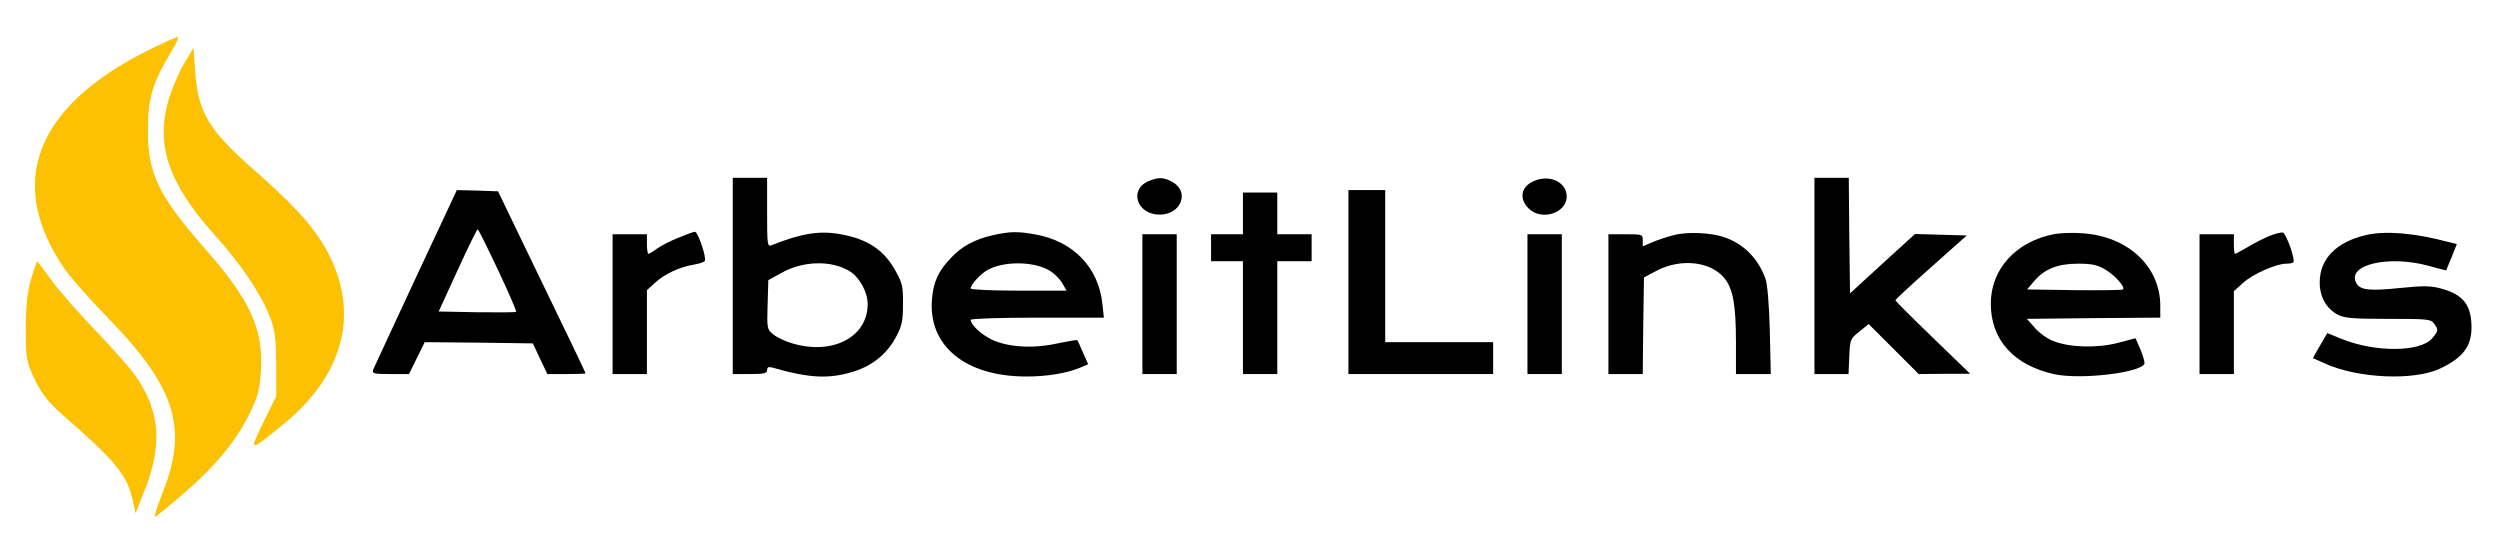
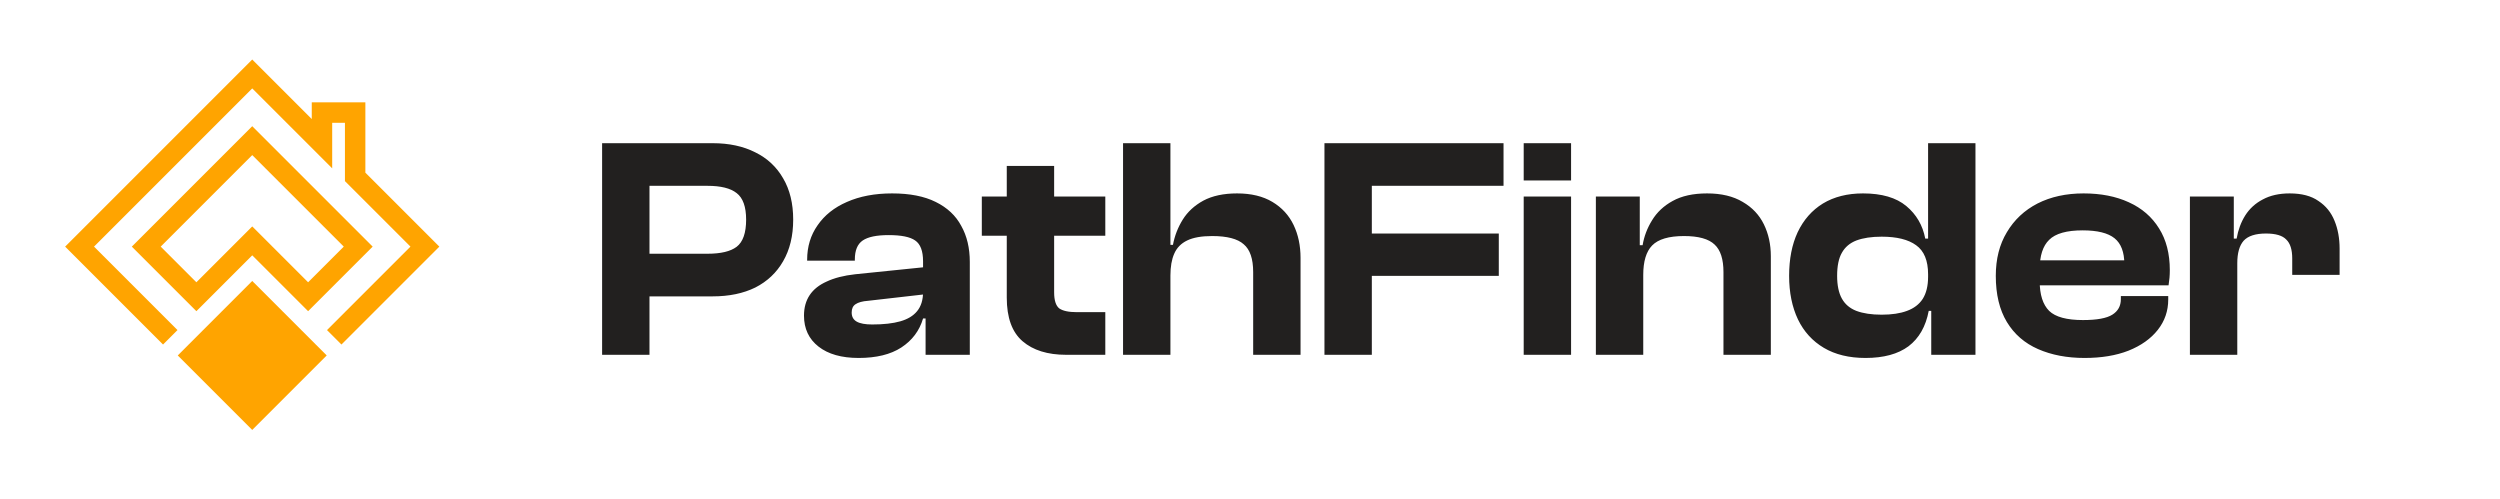
- <svg xmlns="http://www.w3.org/2000/svg" width="1359" height="300" viewBox="0 0 1359 300" fill="none">
-   <path d="M79.904 27.667C18.881 58.335 3.194 99.799 35.196 146.269C38.647 151.276 49.158 163.012 58.413 172.556C95.434 210.421 102.494 232.796 88.375 267.845C85.395 275.355 83.512 281.301 84.297 280.988C84.924 280.675 91.67 275.355 99.043 268.94C116.141 254.389 128.221 239.994 135.437 225.286C140.3 215.585 141.241 211.829 141.868 200.72C143.123 178.502 135.593 162.542 111.278 135.004C86.179 106.37 80.375 94.479 80.375 70.852C80.375 53.484 82.885 45.191 92.611 28.919C95.591 24.068 97.474 20 96.689 20C96.062 20 88.532 23.442 79.904 27.667Z" fill="#FCC103" />
-   <path d="M100.06 34.594C97.269 39.281 93.702 47.719 91.996 53.188C84.242 78.188 91.221 99.282 116.654 127.72C130.456 142.876 141.777 159.595 146.429 171.626C149.531 179.127 149.996 183.658 150.151 198.033V215.377L143.172 229.596C135.108 246.002 135.263 246.002 154.338 230.377C185.974 204.596 195.124 171.939 179.616 140.064C172.792 125.845 161.937 113.345 140.071 94.126C113.707 71.157 107.814 61.782 106.108 39.281L105.178 26L100.06 34.594Z" fill="#FCC103" />
-   <path d="M398.333 150V203.333H407.666C415.4 203.333 417 202.933 417 201.2C417 199.6 417.8 199.2 420.066 199.867C440.066 205.6 450.6 206.133 463.933 202C474.333 198.8 482.466 192.133 487.266 182.8C490.333 177.067 490.866 174.267 490.866 165.333C491 156 490.466 153.733 487 147.6C480.733 136 471.8 130 457 127.333C445.533 125.2 435.266 126.933 419.4 133.333C417.133 134.267 417 132.8 417 115.467V96.667H407.666H398.333V150ZM461.933 147.467C467.266 150.8 471.666 158.8 471.666 165.333C471.666 183.2 452.6 193.2 430.733 186.667C427 185.6 422.466 183.467 420.466 181.867C417 179.067 416.866 178.8 417.266 165.733L417.666 152.267L424.733 148.4C436.466 141.733 451.933 141.333 461.933 147.467Z" fill="black" />
-   <path d="M624.2 98.533C613.534 103.2 618.067 116.667 630.334 116.667C642.334 116.667 647 103.867 636.867 98.666C632.334 96.266 629.534 96.266 624.2 98.533Z" fill="black" />
-   <path d="M833.534 98.533C826.734 101.6 825.667 108.133 831 113.333C837.934 120.267 851.667 115.867 851.667 106.8C851.667 98.933 842.2 94.533 833.534 98.533Z" fill="black" />
-   <path d="M986.333 150V203.333H995.666H1004.87L1005.27 193.867C1005.67 184.533 1005.8 184.133 1010.73 180.267L1015.8 176.133L1029.4 189.733L1043 203.333L1057 203.2H1071L1050.73 183.6C1039.53 172.8 1030.33 163.6 1030.33 163.2C1030.33 162.8 1039.13 154.667 1049.8 145.2L1069.13 128L1055 127.6L1041 127.2L1023.27 143.333L1005.67 159.467L1005.27 128.133L1005 96.667H995.666H986.333V150Z" fill="black" />
-   <path d="M226.067 150.933C213.8 177.2 203.4 199.733 202.867 200.933C202.2 203.067 203.133 203.333 212.2 203.333H222.333L226.6 194.667L230.867 186L260.333 186.267L289.667 186.667L293.533 194.933L297.533 203.333H307.933C313.667 203.333 318.333 203.2 318.333 202.933C318.333 202.667 307.667 180.267 294.467 153.2L270.733 104L259.533 103.6L248.333 103.333L226.067 150.933ZM270.733 146.8C276.467 158.933 280.867 169.2 280.6 169.467C280.333 169.867 270.733 169.867 259.267 169.733L238.467 169.333L248.733 146.933C254.333 134.667 259.267 124.667 259.667 124.667C260.067 124.667 265 134.667 270.733 146.8Z" fill="black" />
-   <path d="M733 153.333V203.333H772.333H811.667V194.667V186H782.333H753V144.667V103.333H743H733V153.333Z" fill="black" />
-   <path d="M675.666 116V127.333H667H658.333V134.667V142H667H675.666V172.667V203.333H685H694.333V172.667V142H703.666H713V134.667V127.333H703.666H694.333V116V104.667H685H675.666V116Z" fill="black" />
-   <path d="M368.867 129.2C364.733 130.8 359.533 133.467 357.267 135.067C355.133 136.667 352.867 138 352.467 138C352.067 138 351.667 135.6 351.667 132.667V127.333H342.333H333V165.333V203.333H342.333H351.667V180.533V157.733L356.067 153.733C361 149.067 369.533 145.067 377.133 143.867C380.067 143.333 382.733 142.533 383.133 141.867C384.2 140.133 379.4 126 377.8 126C377 126 373 127.467 368.867 129.2Z" fill="black" />
-   <path d="M539.667 127.867C530.067 130 522.734 133.867 516.867 140.267C510.067 147.333 507.4 153.2 506.6 162.8C504.6 188.133 524.867 204.667 557.934 204.667C569.4 204.667 579.667 202.933 587.134 199.867L591.534 198L588.734 191.733C587.267 188.133 585.8 185.067 585.667 184.933C585.4 184.667 580.6 185.467 574.867 186.667C561.934 189.6 548.067 188.8 539.267 184.667C533.4 181.867 527.667 176.533 527.667 173.867C527.667 173.2 543.934 172.667 563.8 172.667H600.067L599.267 165.333C597.267 145.467 583.534 131.2 563 127.467C553.4 125.733 549.134 125.733 539.667 127.867ZM570.734 147.2C573.134 148.667 576.067 151.6 577.4 153.867L579.8 158H553.8C539.4 158 527.667 157.467 527.667 156.8C527.667 154.667 533.267 148.533 537.267 146.533C546.467 141.733 562.467 142.133 570.734 147.2Z" fill="black" />
-   <path d="M909.666 127.867C906.066 128.8 900.733 130.533 898.066 131.733L893 133.867V130.533C893 127.467 892.733 127.333 883.666 127.333H874.333V165.333V203.333H883.666H893L893.266 177.067L893.666 150.8L901 146.933C913.933 140.4 929.8 142.133 937.266 151.067C942.066 156.8 943.666 165.733 943.666 186V203.333H953.133H962.6L962.066 179.6C961.666 164.8 960.733 154.267 959.666 151.333C955.533 140.267 947.8 132.533 937.266 128.933C929.933 126.4 916.866 125.867 909.666 127.867Z" fill="black" />
-   <path d="M1117 127.2C1096.07 131.067 1082.2 146.133 1082.2 165.067C1082.2 184.8 1094.73 198.667 1117 203.467C1131 206.4 1162.73 202.8 1165.67 197.867C1166.07 197.333 1165.13 193.867 1163.67 190.267L1160.87 183.867L1151.27 186.4C1139.93 189.333 1124.87 188.933 1116.07 185.333C1112.87 184.133 1108.47 180.933 1106.07 178.133L1101.8 173.333L1138.07 172.933L1174.33 172.667V166.267C1174.33 144.8 1156.73 128.4 1131.93 126.8C1127 126.4 1120.33 126.667 1117 127.2ZM1144.2 146.4C1149.4 149.333 1155.4 156 1154.07 157.333C1153.67 157.733 1141.8 157.867 1127.67 157.733L1101.93 157.333L1105.8 152.8C1111.27 146.267 1118.6 143.333 1129.67 143.333C1136.87 143.333 1140.2 144 1144.2 146.4Z" fill="black" />
-   <path d="M1233.67 128.267C1230.73 129.467 1225.4 132.133 1221.93 134.267C1218.47 136.267 1215.27 138 1215 138C1214.6 138 1214.33 135.6 1214.33 132.667V127.333H1205H1195.67V165.333V203.333H1205H1214.33V180.8V158.267L1219.53 153.6C1224.73 148.933 1237.27 143.333 1242.87 143.333C1244.47 143.333 1246.2 143.067 1246.6 142.667C1247.93 141.333 1242.73 126.667 1240.87 126.4C1239.8 126.267 1236.6 127.067 1233.67 128.267Z" fill="black" />
-   <path d="M1286.33 127.733C1270.07 131.467 1261 140.667 1261 153.467C1261 161.333 1264.47 167.6 1270.6 170.933C1274.33 172.933 1278.33 173.333 1298.07 173.333C1319.4 173.333 1321.4 173.467 1323.13 175.867C1325.67 179.333 1325.53 179.867 1322.07 184C1315.4 191.467 1291.27 191.6 1273 184.267L1265.13 181.067L1261.13 187.867L1257.27 194.667L1263.53 197.467C1281.53 205.733 1311.93 207.067 1326.33 200.4C1339.67 194.133 1344.33 187.333 1343.4 175.067C1342.73 165.2 1338.33 160.133 1327.8 157.067C1321.53 155.333 1318.33 155.2 1304.87 156.533C1287.93 158.267 1283 157.733 1280.87 153.867C1275.53 143.867 1298.47 138.533 1320.33 144.533C1325.4 146 1329.67 147.067 1329.8 146.933C1329.8 146.8 1331.13 143.467 1332.73 139.733L1335.53 132.667L1330.6 131.467C1312.6 126.667 1296.87 125.333 1286.33 127.733Z" fill="black" />
-   <path d="M621 165.333V203.333H630.333H639.667V165.333V127.333H630.333H621V165.333Z" fill="black" />
-   <path d="M830.333 165.333V203.333H839.666H849V165.333V127.333H839.666H830.333V165.333Z" fill="black" />
-   <path d="M16.975 151.42C14.94 158.481 14 166.328 14 178.568C14 194.574 14.313 196.614 18.855 206.187C22.613 214.033 26.215 218.584 34.358 225.802C63.328 251.067 69.436 258.443 72.411 273.037L73.664 279L78.988 265.661C88.228 241.652 86.975 223.762 74.134 204.931C71.315 200.851 61.449 189.553 52.367 180.137C43.127 170.565 32.322 158.324 28.25 152.675C24.179 147.026 20.577 142.318 20.264 142.004C20.107 141.847 18.541 146.084 16.975 151.42Z" fill="#FCC103" />
+ <svg xmlns="http://www.w3.org/2000/svg" width="1219" height="243" viewBox="0 0 1219 243" fill="none">
+   <path fill-rule="evenodd" clip-rule="evenodd" d="M122.99 29.02L31.757 120.252L79.495 167.99L86.539 160.946L45.846 120.252L122.99 43.108L161.977 82.094V59.863L168.192 59.863V88.31L200.135 120.252L159.441 160.946L166.485 167.99L214.223 120.252L178.154 84.183V49.901L152.015 49.901L152.015 58.044L122.99 29.02ZM86.673 173.317L122.99 137L159.307 173.317L122.99 209.633L86.673 173.317ZM150.228 137.644L122.99 110.407L95.753 137.644L78.361 120.252L122.99 75.623L167.62 120.252L150.228 137.644ZM95.753 151.732L122.99 124.495L150.228 151.732L181.708 120.252L122.99 61.535L64.272 120.252L95.753 151.732Z" fill="#FFA400" />
+   <path d="M347.488 144.51H301.596V123.72H345.024C351.492 123.72 356.214 122.591 359.192 120.332C362.272 117.971 363.812 113.556 363.812 107.088C363.812 100.825 362.272 96.513 359.192 94.152C356.214 91.791 351.492 90.61 345.024 90.61H301.596V69.82H347.488C355.496 69.82 362.426 71.309 368.278 74.286C374.13 77.161 378.647 81.37 381.83 86.914C385.115 92.458 386.758 99.183 386.758 107.088C386.758 114.993 385.115 121.769 381.83 127.416C378.647 132.96 374.13 137.221 368.278 140.198C362.426 143.073 355.496 144.51 347.488 144.51ZM316.688 173H293.588V69.82H316.688V173ZM472.875 173H451.315V154.674L450.083 154.366V127.416C450.083 122.385 448.8 118.997 446.233 117.252C443.769 115.507 439.457 114.634 433.297 114.634C427.445 114.634 423.236 115.507 420.669 117.252C418.102 118.997 416.819 122.077 416.819 126.492V127.108H393.565V126.646C393.565 120.281 395.259 114.685 398.647 109.86C402.035 104.932 406.809 101.133 412.969 98.464C419.232 95.692 426.572 94.306 434.991 94.306C443.615 94.306 450.699 95.692 456.243 98.464C461.89 101.236 466.048 105.137 468.717 110.168C471.489 115.096 472.875 120.948 472.875 127.724V173ZM418.667 174.54C410.351 174.54 403.832 172.692 399.109 168.996C394.386 165.3 392.025 160.269 392.025 153.904C392.025 150.003 392.949 146.666 394.797 143.894C396.645 141.122 399.417 138.915 403.113 137.272C406.809 135.527 411.429 134.346 416.973 133.73L451.623 130.188V143.432L423.287 146.666C420.515 146.871 418.462 147.436 417.127 148.36C415.895 149.181 415.279 150.516 415.279 152.364C415.279 154.417 416.1 155.906 417.743 156.83C419.386 157.754 421.901 158.216 425.289 158.216C430.833 158.216 435.402 157.703 438.995 156.676C442.588 155.649 445.309 154.007 447.157 151.748C449.108 149.387 450.083 146.255 450.083 142.354L452.239 142.2V155.29H450.083C448.338 161.245 444.796 165.967 439.457 169.458C434.221 172.846 427.291 174.54 418.667 174.54ZM538.946 173H519.85C510.815 173 503.731 170.793 498.598 166.378C493.464 161.963 490.898 154.879 490.898 145.126V80.908H513.998V142.508C513.998 146.409 514.819 149.027 516.462 150.362C518.207 151.594 521.082 152.21 525.086 152.21H538.946V173ZM538.946 114.942H478.732V95.846H538.946V114.942ZM634.146 173H611.046V132.652C611.046 126.184 609.506 121.667 606.426 119.1C603.448 116.431 598.315 115.096 591.026 115.096C585.892 115.096 581.837 115.815 578.86 117.252C575.882 118.689 573.778 120.845 572.546 123.72C571.314 126.492 570.698 130.034 570.698 134.346H567.31L567.618 119.408H571.93C572.751 114.993 574.342 110.887 576.704 107.088C579.065 103.289 582.402 100.209 586.713 97.848C591.128 95.487 596.621 94.306 603.192 94.306C610.07 94.306 615.82 95.692 620.44 98.464C625.06 101.236 628.499 104.983 630.758 109.706C633.016 114.429 634.146 119.767 634.146 125.722V173ZM570.698 173H547.598V69.82H570.698V173ZM668.903 173H645.803V69.82H668.903V173ZM730.811 134.5H652.271V113.864H730.811V134.5ZM733.121 90.61H652.271V69.82H733.121V90.61ZM766.055 173H742.955V95.846H766.055V173ZM766.055 87.992H742.955V69.82H766.055V87.992ZM863.462 173H840.362V132.652C840.362 126.389 838.925 121.923 836.05 119.254C833.176 116.482 828.196 115.096 821.112 115.096C813.72 115.096 808.536 116.636 805.558 119.716C802.684 122.693 801.246 127.467 801.246 134.038H798.32L796.626 119.562H800.938C801.657 115.25 803.197 111.195 805.558 107.396C807.92 103.495 811.256 100.363 815.568 98.002C819.983 95.538 825.578 94.306 832.354 94.306C839.336 94.306 845.136 95.692 849.756 98.464C854.376 101.133 857.816 104.778 860.074 109.398C862.333 114.018 863.462 119.203 863.462 124.952V173ZM801.246 173H778.146V95.846H799.552V119.87L801.246 120.64V173ZM909.644 174.54C901.636 174.54 894.86 172.897 889.316 169.612C883.772 166.327 879.563 161.707 876.688 155.752C873.814 149.695 872.376 142.611 872.376 134.5C872.376 126.287 873.762 119.203 876.534 113.248C879.409 107.191 883.516 102.519 888.854 99.234C894.296 95.949 900.815 94.306 908.412 94.306C917.55 94.306 924.582 96.359 929.51 100.466C934.438 104.573 937.518 109.86 938.75 116.328H943.062V133.73H940.136C940.136 127.057 938.186 122.334 934.284 119.562C930.486 116.79 924.89 115.404 917.498 115.404C912.57 115.404 908.464 116.02 905.178 117.252C901.996 118.484 899.634 120.486 898.094 123.258C896.554 125.927 895.784 129.675 895.784 134.5C895.784 139.12 896.554 142.816 898.094 145.588C899.634 148.36 901.996 150.362 905.178 151.594C908.464 152.826 912.57 153.442 917.498 153.442C922.426 153.442 926.533 152.826 929.818 151.594C933.206 150.362 935.773 148.411 937.518 145.742C939.264 142.97 940.136 139.377 940.136 134.962H943.062L944.602 151.594H940.444C939.007 159.191 935.722 164.941 930.588 168.842C925.455 172.641 918.474 174.54 909.644 174.54ZM963.236 173H941.676V150.208L940.136 148.206V69.82H963.236V173ZM1016.42 174.54C1007.9 174.54 1000.36 173.103 993.785 170.228C987.214 167.353 982.132 162.939 978.539 156.984C974.945 151.029 973.149 143.535 973.149 134.5C973.149 126.287 974.945 119.203 978.539 113.248C982.132 107.191 987.111 102.519 993.477 99.234C999.945 95.949 1007.44 94.306 1015.96 94.306C1024.38 94.306 1031.72 95.743 1037.98 98.618C1044.35 101.493 1049.28 105.753 1052.77 111.4C1056.26 116.944 1058 123.72 1058 131.728C1058 133.063 1057.95 134.295 1057.85 135.424C1057.75 136.553 1057.59 137.785 1057.39 139.12H988.087V126.954H1041.06L1035.83 134.5C1035.83 133.473 1035.83 132.498 1035.83 131.574C1035.83 130.65 1035.83 129.726 1035.83 128.802C1035.83 122.95 1034.24 118.741 1031.05 116.174C1027.87 113.607 1022.69 112.324 1015.5 112.324C1007.7 112.324 1002.25 113.864 999.175 116.944C996.095 119.921 994.555 124.695 994.555 131.266V137.118C994.555 143.689 996.095 148.514 999.175 151.594C1002.25 154.571 1007.75 156.06 1015.65 156.06C1022.43 156.06 1027.2 155.187 1029.97 153.442C1032.75 151.697 1034.13 149.181 1034.13 145.896V144.356H1057.23V146.05C1057.23 151.594 1055.54 156.522 1052.15 160.834C1048.76 165.146 1043.99 168.534 1037.83 170.998C1031.77 173.359 1024.64 174.54 1016.42 174.54ZM1090.9 173H1067.8V95.846H1089.2V117.868L1090.9 118.638V173ZM1090.9 128.34H1086.28V116.328H1090.59C1091.31 112.119 1092.7 108.371 1094.75 105.086C1096.9 101.698 1099.78 99.08 1103.37 97.232C1106.97 95.281 1111.33 94.306 1116.46 94.306C1122.31 94.306 1126.99 95.538 1130.48 98.002C1134.07 100.363 1136.69 103.597 1138.33 107.704C1139.97 111.708 1140.79 116.225 1140.79 121.256V134.038H1117.69V126.03C1117.69 121.718 1116.72 118.638 1114.77 116.79C1112.92 114.839 1109.64 113.864 1104.91 113.864C1099.78 113.864 1096.13 115.045 1093.98 117.406C1091.93 119.767 1090.9 123.412 1090.9 128.34Z" fill="#22201F" />
</svg>
